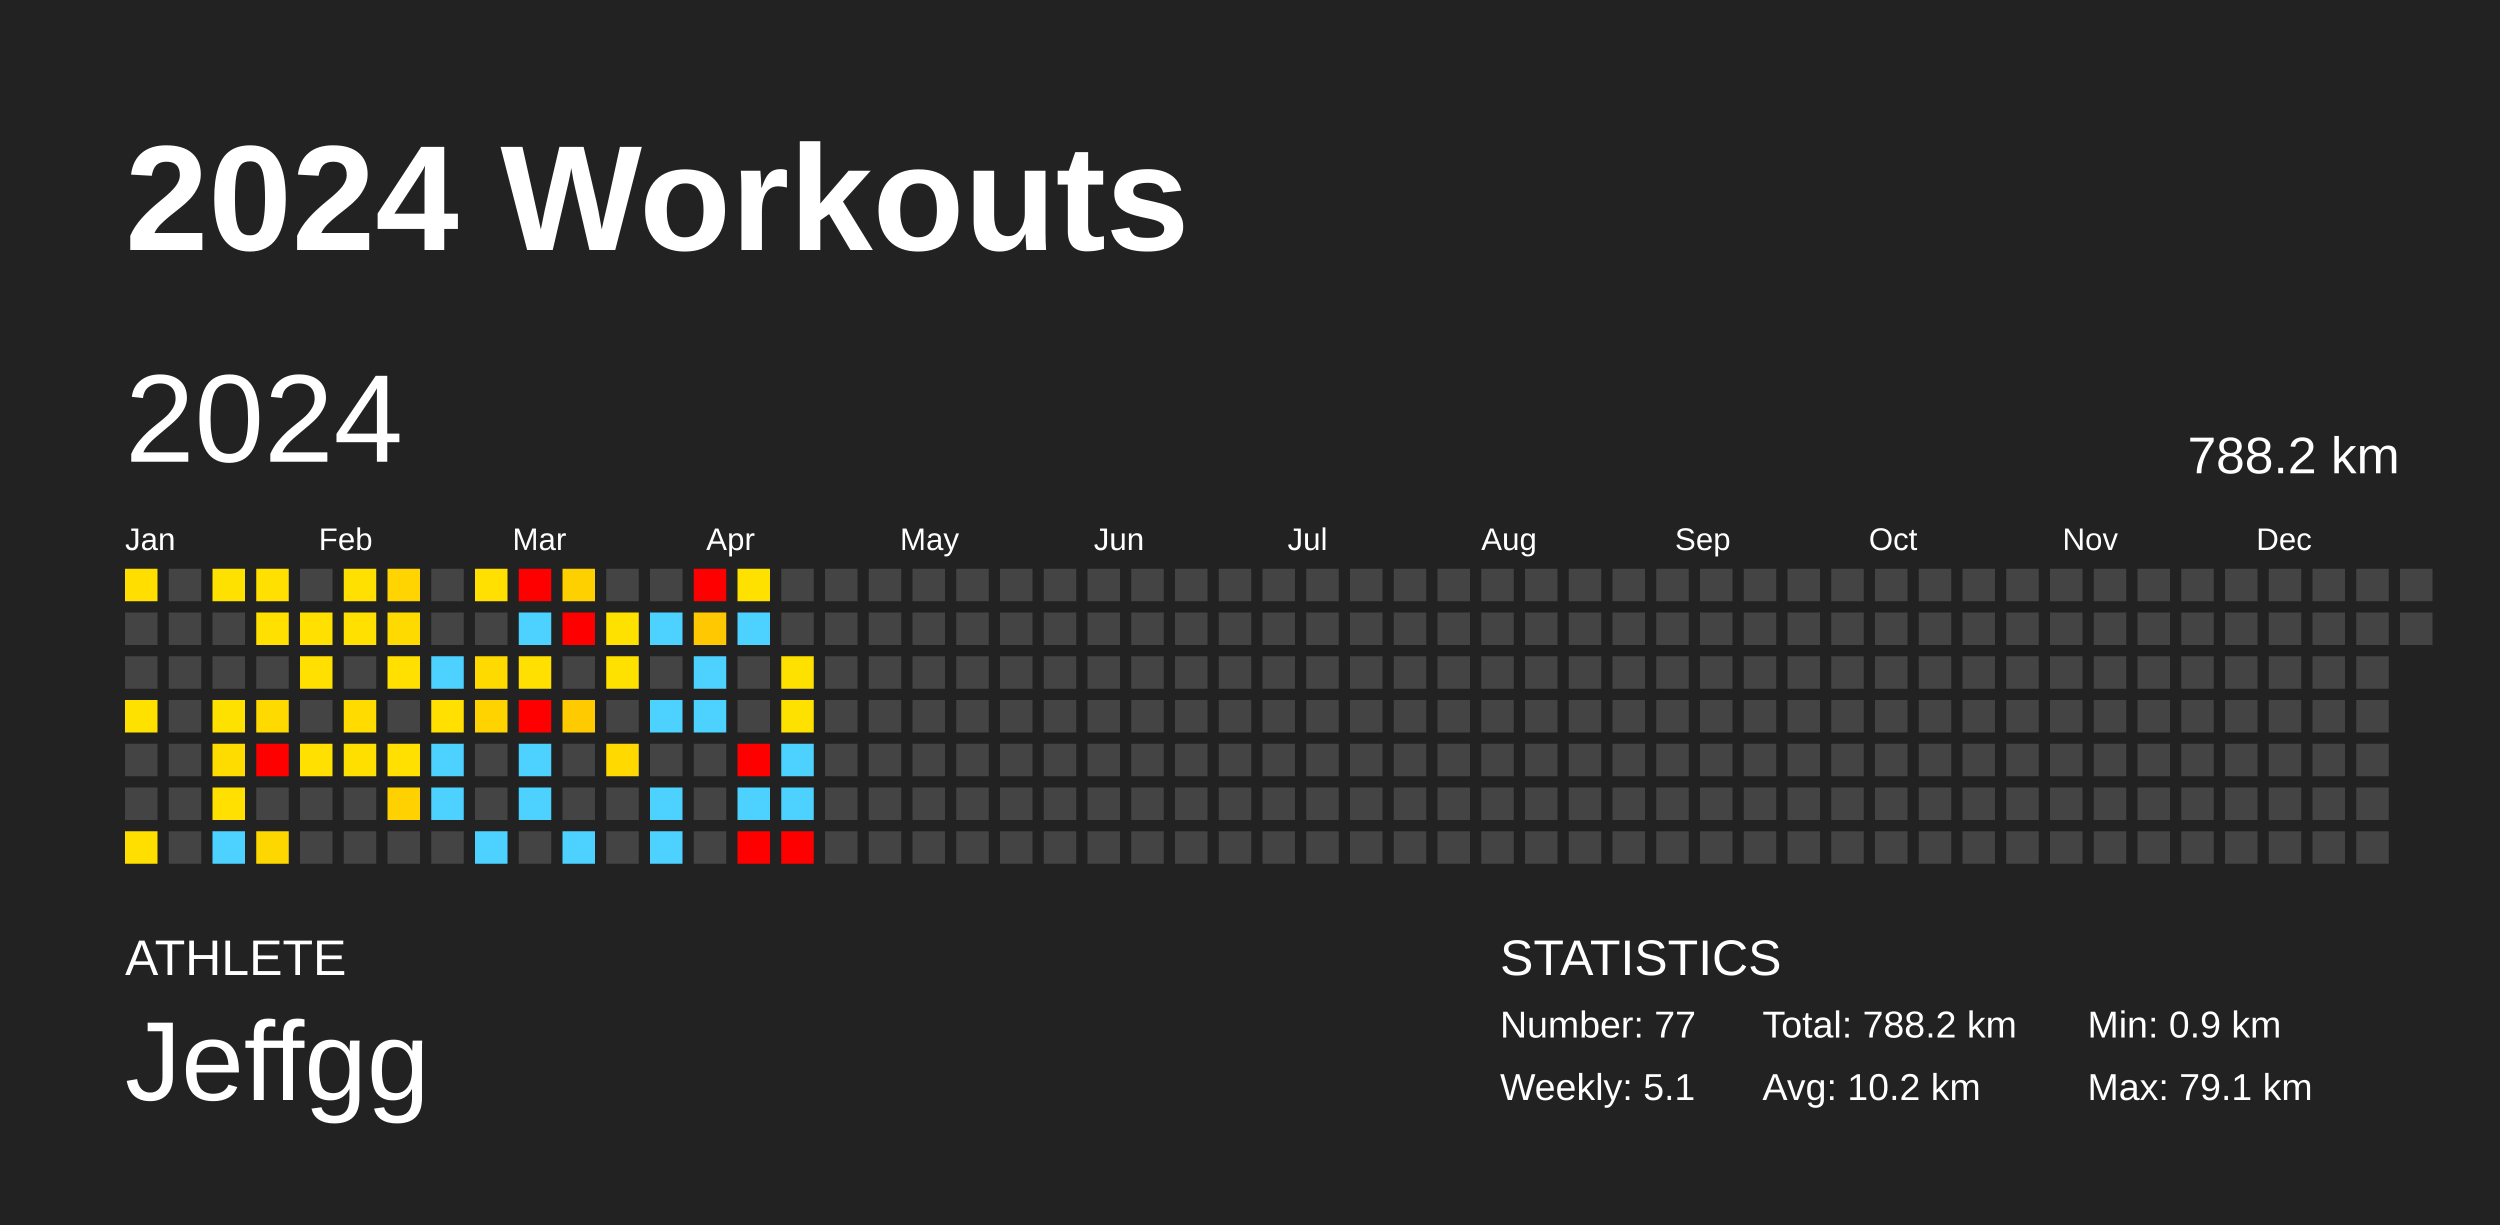
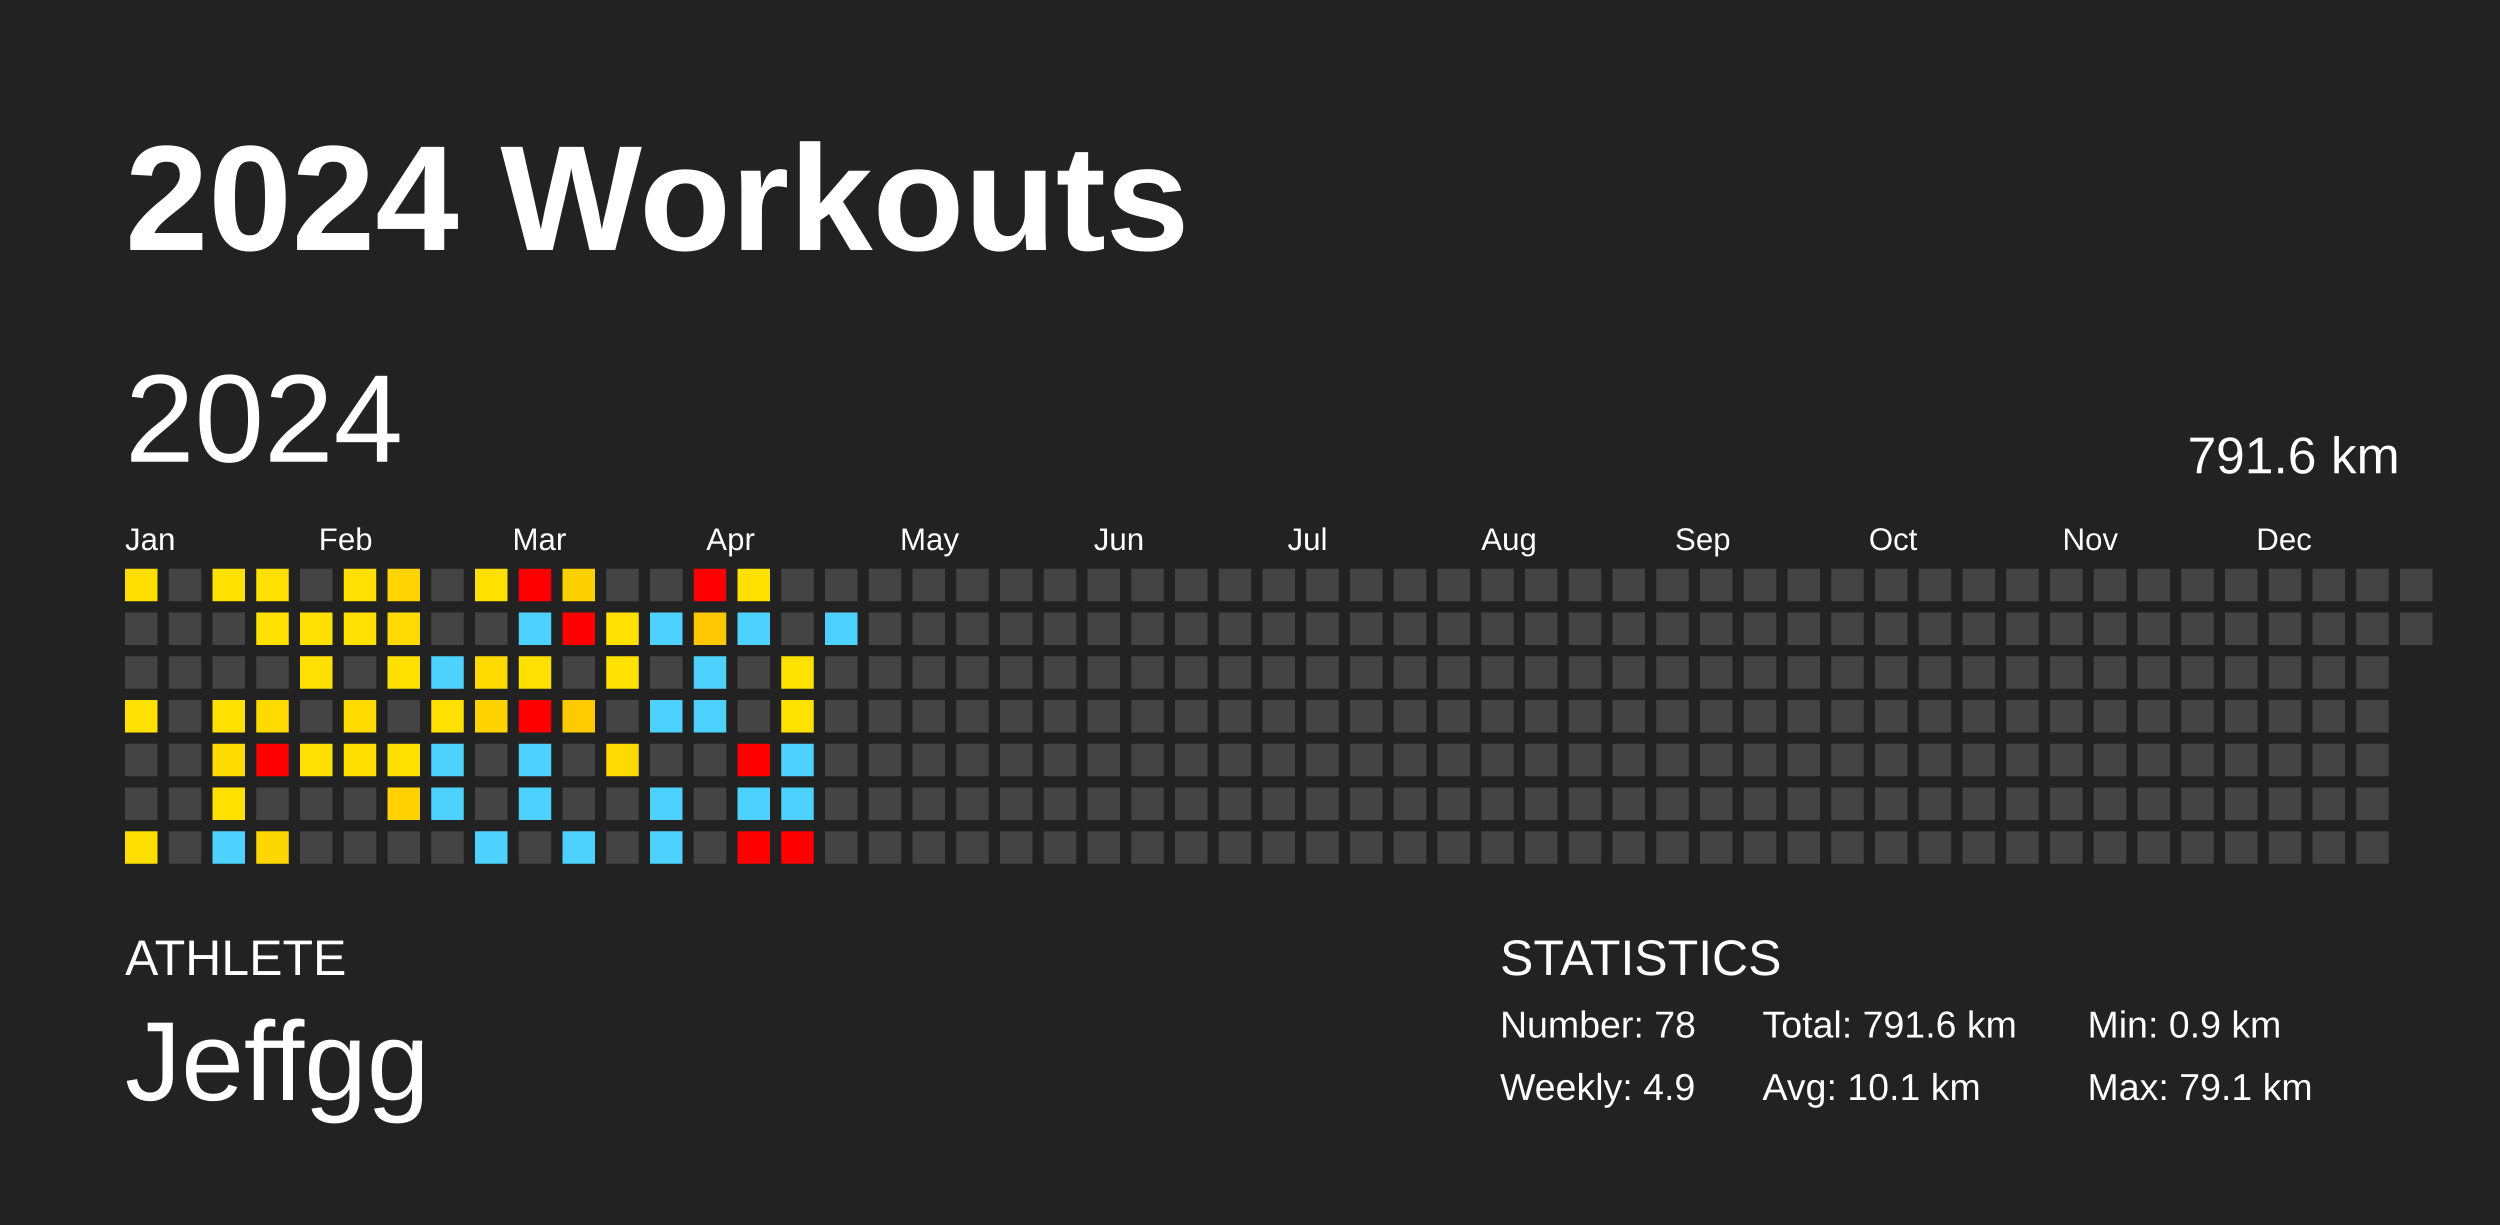
<svg xmlns="http://www.w3.org/2000/svg" baseProfile="full" height="98mm" version="1.1" viewBox="0,0,200,98" width="200mm">
  <defs />
  <rect fill="#222222" height="98" width="200" x="0" y="0" />
  <text fill="#FFFFFF" style="font-size:12px; font-family:Arial; font-weight:bold;" x="10" y="20">2024 Workouts</text>
  <text fill="#FFFFFF" style="font-size:4px; font-family:Arial" x="10" y="78">ATHLETE</text>
  <text fill="#FFFFFF" style="font-size:9px; font-family:Arial" x="10" y="88">Jeffgg</text>
  <text fill="#FFFFFF" style="font-size:4px; font-family:Arial" x="120" y="78">STATISTICS</text>
-   <text fill="#FFFFFF" style="font-size:3px; font-family:Arial" x="120" y="83">Number: 77</text>
-   <text fill="#FFFFFF" style="font-size:3px; font-family:Arial" x="120" y="88">Weekly: 5.1</text>
-   <text fill="#FFFFFF" style="font-size:3px; font-family:Arial" x="141" y="83">Total: 788.2 km</text>
-   <text fill="#FFFFFF" style="font-size:3px; font-family:Arial" x="141" y="88">Avg: 10.2 km</text>
+   <text fill="#FFFFFF" style="font-size:3px; font-family:Arial" x="120" y="83">Number: 78</text>
+   <text fill="#FFFFFF" style="font-size:3px; font-family:Arial" x="120" y="88">Weekly: 4.9</text>
+   <text fill="#FFFFFF" style="font-size:3px; font-family:Arial" x="141" y="83">Total: 791.6 km</text>
+   <text fill="#FFFFFF" style="font-size:3px; font-family:Arial" x="141" y="88">Avg: 10.1 km</text>
  <text fill="#FFFFFF" style="font-size:3px; font-family:Arial" x="167" y="83">Min: 0.9 km</text>
  <text fill="#FFFFFF" style="font-size:3px; font-family:Arial" x="167" y="88">Max: 79.1 km</text>
  <text dominant-baseline="hanging" fill="#FFFFFF" style="font-size:10.0px; font-family:Arial;" x="10" y="30">2024</text>
-   <text dominant-baseline="hanging" fill="#FFFFFF" style="font-size:4.125px; font-family:Arial;" x="175" y="35">788.2 km</text>
+   <text dominant-baseline="hanging" fill="#FFFFFF" style="font-size:4.125px; font-family:Arial;" x="175" y="35">791.6 km</text>
  <text fill="#FFFFFF" style="font-size:2.5px; font-family:Arial" x="10.0" y="44">Jan</text>
  <text fill="#FFFFFF" style="font-size:2.5px; font-family:Arial" x="25.5" y="44">Feb</text>
  <text fill="#FFFFFF" style="font-size:2.5px; font-family:Arial" x="41.0" y="44">Mar</text>
  <text fill="#FFFFFF" style="font-size:2.5px; font-family:Arial" x="56.5" y="44">Apr</text>
  <text fill="#FFFFFF" style="font-size:2.5px; font-family:Arial" x="72.0" y="44">May</text>
  <text fill="#FFFFFF" style="font-size:2.5px; font-family:Arial" x="87.5" y="44">Jun</text>
  <text fill="#FFFFFF" style="font-size:2.5px; font-family:Arial" x="103.0" y="44">Jul</text>
  <text fill="#FFFFFF" style="font-size:2.5px; font-family:Arial" x="118.5" y="44">Aug</text>
  <text fill="#FFFFFF" style="font-size:2.5px; font-family:Arial" x="134.0" y="44">Sep</text>
  <text fill="#FFFFFF" style="font-size:2.5px; font-family:Arial" x="149.5" y="44">Oct</text>
  <text fill="#FFFFFF" style="font-size:2.5px; font-family:Arial" x="165.0" y="44">Nov</text>
  <text fill="#FFFFFF" style="font-size:2.5px; font-family:Arial" x="180.5" y="44">Dec</text>
  <rect fill="#ffde00" height="2.6" width="2.6" x="10.0" y="45.5" />
  <rect fill="#444444" height="2.6" width="2.6" x="10.0" y="49.0" />
  <rect fill="#444444" height="2.6" width="2.6" x="10.0" y="52.5" />
  <rect fill="#ffe100" height="2.6" width="2.6" x="10.0" y="56.0" />
  <rect fill="#444444" height="2.6" width="2.6" x="10.0" y="59.5" />
  <rect fill="#444444" height="2.6" width="2.6" x="10.0" y="63.0" />
  <rect fill="#ffdf00" height="2.6" width="2.6" x="10.0" y="66.5" />
  <rect fill="#444444" height="2.6" width="2.6" x="13.5" y="45.5" />
  <rect fill="#444444" height="2.6" width="2.6" x="13.5" y="49.0" />
  <rect fill="#444444" height="2.6" width="2.6" x="13.5" y="52.5" />
  <rect fill="#444444" height="2.6" width="2.6" x="13.5" y="56.0" />
  <rect fill="#444444" height="2.6" width="2.6" x="13.5" y="59.5" />
  <rect fill="#444444" height="2.6" width="2.6" x="13.5" y="63.0" />
  <rect fill="#444444" height="2.6" width="2.6" x="13.5" y="66.5" />
  <rect fill="#ffe100" height="2.6" width="2.6" x="17.0" y="45.5" />
  <rect fill="#444444" height="2.6" width="2.6" x="17.0" y="49.0" />
  <rect fill="#444444" height="2.6" width="2.6" x="17.0" y="52.5" />
  <rect fill="#ffe100" height="2.6" width="2.6" x="17.0" y="56.0" />
  <rect fill="#ffdc00" height="2.6" width="2.6" x="17.0" y="59.5" />
  <rect fill="#ffe000" height="2.6" width="2.6" x="17.0" y="63.0" />
  <rect fill="#4dd2ff" height="2.6" width="2.6" x="17.0" y="66.5" />
  <rect fill="#ffe000" height="2.6" width="2.6" x="20.5" y="45.5" />
  <rect fill="#ffe000" height="2.6" width="2.6" x="20.5" y="49.0" />
  <rect fill="#444444" height="2.6" width="2.6" x="20.5" y="52.5" />
  <rect fill="#ffda00" height="2.6" width="2.6" x="20.5" y="56.0" />
  <rect fill="red" height="2.6" width="2.6" x="20.5" y="59.5" />
  <rect fill="#444444" height="2.6" width="2.6" x="20.5" y="63.0" />
  <rect fill="#ffd700" height="2.6" width="2.6" x="20.5" y="66.5" />
  <rect fill="#444444" height="2.6" width="2.6" x="24.0" y="45.5" />
  <rect fill="#ffe000" height="2.6" width="2.6" x="24.0" y="49.0" />
  <rect fill="#ffe000" height="2.6" width="2.6" x="24.0" y="52.5" />
  <rect fill="#444444" height="2.6" width="2.6" x="24.0" y="56.0" />
  <rect fill="#ffe000" height="2.6" width="2.6" x="24.0" y="59.5" />
  <rect fill="#444444" height="2.6" width="2.6" x="24.0" y="63.0" />
  <rect fill="#444444" height="2.6" width="2.6" x="24.0" y="66.5" />
  <rect fill="#ffe000" height="2.6" width="2.6" x="27.5" y="45.5" />
  <rect fill="#ffe000" height="2.6" width="2.6" x="27.5" y="49.0" />
  <rect fill="#444444" height="2.6" width="2.6" x="27.5" y="52.5" />
  <rect fill="#ffdb00" height="2.6" width="2.6" x="27.5" y="56.0" />
  <rect fill="#ffdf00" height="2.6" width="2.6" x="27.5" y="59.5" />
  <rect fill="#444444" height="2.6" width="2.6" x="27.5" y="63.0" />
  <rect fill="#444444" height="2.6" width="2.6" x="27.5" y="66.5" />
  <rect fill="#ffd400" height="2.6" width="2.6" x="31.0" y="45.5" />
  <rect fill="#ffda00" height="2.6" width="2.6" x="31.0" y="49.0" />
  <rect fill="#ffe000" height="2.6" width="2.6" x="31.0" y="52.5" />
  <rect fill="#444444" height="2.6" width="2.6" x="31.0" y="56.0" />
  <rect fill="#ffe000" height="2.6" width="2.6" x="31.0" y="59.5" />
  <rect fill="#ffd100" height="2.6" width="2.6" x="31.0" y="63.0" />
  <rect fill="#444444" height="2.6" width="2.6" x="31.0" y="66.5" />
  <rect fill="#444444" height="2.6" width="2.6" x="34.5" y="45.5" />
  <rect fill="#444444" height="2.6" width="2.6" x="34.5" y="49.0" />
  <rect fill="#4dd2ff" height="2.6" width="2.6" x="34.5" y="52.5" />
  <rect fill="#ffe000" height="2.6" width="2.6" x="34.5" y="56.0" />
  <rect fill="#4dd2ff" height="2.6" width="2.6" x="34.5" y="59.5" />
  <rect fill="#4dd2ff" height="2.6" width="2.6" x="34.5" y="63.0" />
  <rect fill="#444444" height="2.6" width="2.6" x="34.5" y="66.5" />
  <rect fill="#ffe000" height="2.6" width="2.6" x="38.0" y="45.5" />
  <rect fill="#444444" height="2.6" width="2.6" x="38.0" y="49.0" />
  <rect fill="#ffda00" height="2.6" width="2.6" x="38.0" y="52.5" />
  <rect fill="#ffd300" height="2.6" width="2.6" x="38.0" y="56.0" />
  <rect fill="#444444" height="2.6" width="2.6" x="38.0" y="59.5" />
  <rect fill="#444444" height="2.6" width="2.6" x="38.0" y="63.0" />
  <rect fill="#4dd2ff" height="2.6" width="2.6" x="38.0" y="66.5" />
  <rect fill="red" height="2.6" width="2.6" x="41.5" y="45.5" />
  <rect fill="#4dd2ff" height="2.6" width="2.6" x="41.5" y="49.0" />
  <rect fill="#ffe000" height="2.6" width="2.6" x="41.5" y="52.5" />
  <rect fill="red" height="2.6" width="2.6" x="41.5" y="56.0" />
  <rect fill="#4dd2ff" height="2.6" width="2.6" x="41.5" y="59.5" />
  <rect fill="#4dd2ff" height="2.6" width="2.6" x="41.5" y="63.0" />
  <rect fill="#444444" height="2.6" width="2.6" x="41.5" y="66.5" />
  <rect fill="#ffd000" height="2.6" width="2.6" x="45.0" y="45.5" />
  <rect fill="red" height="2.6" width="2.6" x="45.0" y="49.0" />
  <rect fill="#444444" height="2.6" width="2.6" x="45.0" y="52.5" />
  <rect fill="#ffcb00" height="2.6" width="2.6" x="45.0" y="56.0" />
  <rect fill="#444444" height="2.6" width="2.6" x="45.0" y="59.5" />
  <rect fill="#444444" height="2.6" width="2.6" x="45.0" y="63.0" />
  <rect fill="#4dd2ff" height="2.6" width="2.6" x="45.0" y="66.5" />
  <rect fill="#444444" height="2.6" width="2.6" x="48.5" y="45.5" />
  <rect fill="#ffe100" height="2.6" width="2.6" x="48.5" y="49.0" />
  <rect fill="#ffe100" height="2.6" width="2.6" x="48.5" y="52.5" />
  <rect fill="#444444" height="2.6" width="2.6" x="48.5" y="56.0" />
  <rect fill="#ffd900" height="2.6" width="2.6" x="48.5" y="59.5" />
  <rect fill="#444444" height="2.6" width="2.6" x="48.5" y="63.0" />
  <rect fill="#444444" height="2.6" width="2.6" x="48.5" y="66.5" />
  <rect fill="#444444" height="2.6" width="2.6" x="52.0" y="45.5" />
  <rect fill="#4dd2ff" height="2.6" width="2.6" x="52.0" y="49.0" />
  <rect fill="#444444" height="2.6" width="2.6" x="52.0" y="52.5" />
  <rect fill="#4dd2ff" height="2.6" width="2.6" x="52.0" y="56.0" />
  <rect fill="#444444" height="2.6" width="2.6" x="52.0" y="59.5" />
  <rect fill="#4dd2ff" height="2.6" width="2.6" x="52.0" y="63.0" />
  <rect fill="#4dd2ff" height="2.6" width="2.6" x="52.0" y="66.5" />
  <rect fill="red" height="2.6" width="2.6" x="55.5" y="45.5" />
  <rect fill="#ffc800" height="2.6" width="2.6" x="55.5" y="49.0" />
  <rect fill="#4dd2ff" height="2.6" width="2.6" x="55.5" y="52.5" />
  <rect fill="#4dd2ff" height="2.6" width="2.6" x="55.5" y="56.0" />
  <rect fill="#444444" height="2.6" width="2.6" x="55.5" y="59.5" />
  <rect fill="#444444" height="2.6" width="2.6" x="55.5" y="63.0" />
  <rect fill="#444444" height="2.6" width="2.6" x="55.5" y="66.5" />
  <rect fill="#ffe100" height="2.6" width="2.6" x="59.0" y="45.5" />
  <rect fill="#4dd2ff" height="2.6" width="2.6" x="59.0" y="49.0" />
  <rect fill="#444444" height="2.6" width="2.6" x="59.0" y="52.5" />
  <rect fill="#444444" height="2.6" width="2.6" x="59.0" y="56.0" />
  <rect fill="red" height="2.6" width="2.6" x="59.0" y="59.5" />
  <rect fill="#4dd2ff" height="2.6" width="2.6" x="59.0" y="63.0" />
  <rect fill="red" height="2.6" width="2.6" x="59.0" y="66.5" />
  <rect fill="#444444" height="2.6" width="2.6" x="62.5" y="45.5" />
  <rect fill="#444444" height="2.6" width="2.6" x="62.5" y="49.0" />
  <rect fill="#ffe100" height="2.6" width="2.6" x="62.5" y="52.5" />
  <rect fill="#ffe100" height="2.6" width="2.6" x="62.5" y="56.0" />
  <rect fill="#4dd2ff" height="2.6" width="2.6" x="62.5" y="59.5" />
  <rect fill="#4dd2ff" height="2.6" width="2.6" x="62.5" y="63.0" />
  <rect fill="red" height="2.6" width="2.6" x="62.5" y="66.5" />
  <rect fill="#444444" height="2.6" width="2.6" x="66.0" y="45.5" />
-   <rect fill="#444444" height="2.6" width="2.6" x="66.0" y="49.0" />
+   <rect fill="#4dd2ff" height="2.6" width="2.6" x="66.0" y="49.0" />
  <rect fill="#444444" height="2.6" width="2.6" x="66.0" y="52.5" />
  <rect fill="#444444" height="2.6" width="2.6" x="66.0" y="56.0" />
  <rect fill="#444444" height="2.6" width="2.6" x="66.0" y="59.5" />
  <rect fill="#444444" height="2.6" width="2.6" x="66.0" y="63.0" />
  <rect fill="#444444" height="2.6" width="2.6" x="66.0" y="66.5" />
  <rect fill="#444444" height="2.6" width="2.6" x="69.5" y="45.5" />
  <rect fill="#444444" height="2.6" width="2.6" x="69.5" y="49.0" />
  <rect fill="#444444" height="2.6" width="2.6" x="69.5" y="52.5" />
  <rect fill="#444444" height="2.6" width="2.6" x="69.5" y="56.0" />
  <rect fill="#444444" height="2.6" width="2.6" x="69.5" y="59.5" />
  <rect fill="#444444" height="2.6" width="2.6" x="69.5" y="63.0" />
  <rect fill="#444444" height="2.6" width="2.6" x="69.5" y="66.5" />
  <rect fill="#444444" height="2.6" width="2.6" x="73.0" y="45.5" />
  <rect fill="#444444" height="2.6" width="2.6" x="73.0" y="49.0" />
  <rect fill="#444444" height="2.6" width="2.6" x="73.0" y="52.5" />
  <rect fill="#444444" height="2.6" width="2.6" x="73.0" y="56.0" />
  <rect fill="#444444" height="2.6" width="2.6" x="73.0" y="59.5" />
  <rect fill="#444444" height="2.6" width="2.6" x="73.0" y="63.0" />
  <rect fill="#444444" height="2.6" width="2.6" x="73.0" y="66.5" />
  <rect fill="#444444" height="2.6" width="2.6" x="76.5" y="45.5" />
  <rect fill="#444444" height="2.6" width="2.6" x="76.5" y="49.0" />
  <rect fill="#444444" height="2.6" width="2.6" x="76.5" y="52.5" />
  <rect fill="#444444" height="2.6" width="2.6" x="76.5" y="56.0" />
  <rect fill="#444444" height="2.6" width="2.6" x="76.5" y="59.5" />
  <rect fill="#444444" height="2.6" width="2.6" x="76.5" y="63.0" />
  <rect fill="#444444" height="2.6" width="2.6" x="76.5" y="66.5" />
  <rect fill="#444444" height="2.6" width="2.6" x="80.0" y="45.5" />
  <rect fill="#444444" height="2.6" width="2.6" x="80.0" y="49.0" />
  <rect fill="#444444" height="2.6" width="2.6" x="80.0" y="52.5" />
  <rect fill="#444444" height="2.6" width="2.6" x="80.0" y="56.0" />
  <rect fill="#444444" height="2.6" width="2.6" x="80.0" y="59.5" />
  <rect fill="#444444" height="2.6" width="2.6" x="80.0" y="63.0" />
  <rect fill="#444444" height="2.6" width="2.6" x="80.0" y="66.5" />
  <rect fill="#444444" height="2.6" width="2.6" x="83.5" y="45.5" />
  <rect fill="#444444" height="2.6" width="2.6" x="83.5" y="49.0" />
  <rect fill="#444444" height="2.6" width="2.6" x="83.5" y="52.5" />
  <rect fill="#444444" height="2.6" width="2.6" x="83.5" y="56.0" />
  <rect fill="#444444" height="2.6" width="2.6" x="83.5" y="59.5" />
  <rect fill="#444444" height="2.6" width="2.6" x="83.5" y="63.0" />
  <rect fill="#444444" height="2.6" width="2.6" x="83.5" y="66.5" />
  <rect fill="#444444" height="2.6" width="2.6" x="87.0" y="45.5" />
  <rect fill="#444444" height="2.6" width="2.6" x="87.0" y="49.0" />
  <rect fill="#444444" height="2.6" width="2.6" x="87.0" y="52.5" />
  <rect fill="#444444" height="2.6" width="2.6" x="87.0" y="56.0" />
  <rect fill="#444444" height="2.6" width="2.6" x="87.0" y="59.5" />
  <rect fill="#444444" height="2.6" width="2.6" x="87.0" y="63.0" />
  <rect fill="#444444" height="2.6" width="2.6" x="87.0" y="66.5" />
  <rect fill="#444444" height="2.6" width="2.6" x="90.5" y="45.5" />
  <rect fill="#444444" height="2.6" width="2.6" x="90.5" y="49.0" />
  <rect fill="#444444" height="2.6" width="2.6" x="90.5" y="52.5" />
  <rect fill="#444444" height="2.6" width="2.6" x="90.5" y="56.0" />
  <rect fill="#444444" height="2.6" width="2.6" x="90.5" y="59.5" />
  <rect fill="#444444" height="2.6" width="2.6" x="90.5" y="63.0" />
  <rect fill="#444444" height="2.6" width="2.6" x="90.5" y="66.5" />
  <rect fill="#444444" height="2.6" width="2.6" x="94.0" y="45.5" />
  <rect fill="#444444" height="2.6" width="2.6" x="94.0" y="49.0" />
  <rect fill="#444444" height="2.6" width="2.6" x="94.0" y="52.5" />
  <rect fill="#444444" height="2.6" width="2.6" x="94.0" y="56.0" />
  <rect fill="#444444" height="2.6" width="2.6" x="94.0" y="59.5" />
  <rect fill="#444444" height="2.6" width="2.6" x="94.0" y="63.0" />
  <rect fill="#444444" height="2.6" width="2.6" x="94.0" y="66.5" />
  <rect fill="#444444" height="2.6" width="2.6" x="97.5" y="45.5" />
  <rect fill="#444444" height="2.6" width="2.6" x="97.5" y="49.0" />
  <rect fill="#444444" height="2.6" width="2.6" x="97.5" y="52.5" />
  <rect fill="#444444" height="2.6" width="2.6" x="97.5" y="56.0" />
  <rect fill="#444444" height="2.6" width="2.6" x="97.5" y="59.5" />
  <rect fill="#444444" height="2.6" width="2.6" x="97.5" y="63.0" />
  <rect fill="#444444" height="2.6" width="2.6" x="97.5" y="66.5" />
  <rect fill="#444444" height="2.6" width="2.6" x="101.0" y="45.5" />
  <rect fill="#444444" height="2.6" width="2.6" x="101.0" y="49.0" />
  <rect fill="#444444" height="2.6" width="2.6" x="101.0" y="52.5" />
  <rect fill="#444444" height="2.6" width="2.6" x="101.0" y="56.0" />
  <rect fill="#444444" height="2.6" width="2.6" x="101.0" y="59.5" />
  <rect fill="#444444" height="2.6" width="2.6" x="101.0" y="63.0" />
  <rect fill="#444444" height="2.6" width="2.6" x="101.0" y="66.5" />
  <rect fill="#444444" height="2.6" width="2.6" x="104.5" y="45.5" />
  <rect fill="#444444" height="2.6" width="2.6" x="104.5" y="49.0" />
  <rect fill="#444444" height="2.6" width="2.6" x="104.5" y="52.5" />
  <rect fill="#444444" height="2.6" width="2.6" x="104.5" y="56.0" />
  <rect fill="#444444" height="2.6" width="2.6" x="104.5" y="59.5" />
  <rect fill="#444444" height="2.6" width="2.6" x="104.5" y="63.0" />
  <rect fill="#444444" height="2.6" width="2.6" x="104.5" y="66.5" />
  <rect fill="#444444" height="2.6" width="2.6" x="108.0" y="45.5" />
  <rect fill="#444444" height="2.6" width="2.6" x="108.0" y="49.0" />
  <rect fill="#444444" height="2.6" width="2.6" x="108.0" y="52.5" />
  <rect fill="#444444" height="2.6" width="2.6" x="108.0" y="56.0" />
  <rect fill="#444444" height="2.6" width="2.6" x="108.0" y="59.5" />
  <rect fill="#444444" height="2.6" width="2.6" x="108.0" y="63.0" />
  <rect fill="#444444" height="2.6" width="2.6" x="108.0" y="66.5" />
  <rect fill="#444444" height="2.6" width="2.6" x="111.5" y="45.5" />
  <rect fill="#444444" height="2.6" width="2.6" x="111.5" y="49.0" />
  <rect fill="#444444" height="2.6" width="2.6" x="111.5" y="52.5" />
  <rect fill="#444444" height="2.6" width="2.6" x="111.5" y="56.0" />
  <rect fill="#444444" height="2.6" width="2.6" x="111.5" y="59.5" />
  <rect fill="#444444" height="2.6" width="2.6" x="111.5" y="63.0" />
  <rect fill="#444444" height="2.6" width="2.6" x="111.5" y="66.5" />
  <rect fill="#444444" height="2.6" width="2.6" x="115.0" y="45.5" />
  <rect fill="#444444" height="2.6" width="2.6" x="115.0" y="49.0" />
  <rect fill="#444444" height="2.6" width="2.6" x="115.0" y="52.5" />
  <rect fill="#444444" height="2.6" width="2.6" x="115.0" y="56.0" />
  <rect fill="#444444" height="2.6" width="2.6" x="115.0" y="59.5" />
  <rect fill="#444444" height="2.6" width="2.6" x="115.0" y="63.0" />
  <rect fill="#444444" height="2.6" width="2.6" x="115.0" y="66.5" />
  <rect fill="#444444" height="2.6" width="2.6" x="118.5" y="45.5" />
  <rect fill="#444444" height="2.6" width="2.6" x="118.5" y="49.0" />
  <rect fill="#444444" height="2.6" width="2.6" x="118.5" y="52.5" />
  <rect fill="#444444" height="2.6" width="2.6" x="118.5" y="56.0" />
  <rect fill="#444444" height="2.6" width="2.6" x="118.5" y="59.5" />
  <rect fill="#444444" height="2.6" width="2.6" x="118.5" y="63.0" />
  <rect fill="#444444" height="2.6" width="2.6" x="118.5" y="66.5" />
  <rect fill="#444444" height="2.6" width="2.6" x="122.0" y="45.5" />
  <rect fill="#444444" height="2.6" width="2.6" x="122.0" y="49.0" />
  <rect fill="#444444" height="2.6" width="2.6" x="122.0" y="52.5" />
  <rect fill="#444444" height="2.6" width="2.6" x="122.0" y="56.0" />
  <rect fill="#444444" height="2.6" width="2.6" x="122.0" y="59.5" />
  <rect fill="#444444" height="2.6" width="2.6" x="122.0" y="63.0" />
  <rect fill="#444444" height="2.6" width="2.6" x="122.0" y="66.5" />
  <rect fill="#444444" height="2.6" width="2.6" x="125.5" y="45.5" />
  <rect fill="#444444" height="2.6" width="2.6" x="125.5" y="49.0" />
  <rect fill="#444444" height="2.6" width="2.6" x="125.5" y="52.5" />
  <rect fill="#444444" height="2.6" width="2.6" x="125.5" y="56.0" />
  <rect fill="#444444" height="2.6" width="2.6" x="125.5" y="59.5" />
  <rect fill="#444444" height="2.6" width="2.6" x="125.5" y="63.0" />
  <rect fill="#444444" height="2.6" width="2.6" x="125.5" y="66.5" />
  <rect fill="#444444" height="2.6" width="2.6" x="129.0" y="45.5" />
  <rect fill="#444444" height="2.6" width="2.6" x="129.0" y="49.0" />
  <rect fill="#444444" height="2.6" width="2.6" x="129.0" y="52.5" />
  <rect fill="#444444" height="2.6" width="2.6" x="129.0" y="56.0" />
  <rect fill="#444444" height="2.6" width="2.6" x="129.0" y="59.5" />
  <rect fill="#444444" height="2.6" width="2.6" x="129.0" y="63.0" />
  <rect fill="#444444" height="2.6" width="2.6" x="129.0" y="66.5" />
  <rect fill="#444444" height="2.6" width="2.6" x="132.5" y="45.5" />
  <rect fill="#444444" height="2.6" width="2.6" x="132.5" y="49.0" />
  <rect fill="#444444" height="2.6" width="2.6" x="132.5" y="52.5" />
  <rect fill="#444444" height="2.6" width="2.6" x="132.5" y="56.0" />
  <rect fill="#444444" height="2.6" width="2.6" x="132.5" y="59.5" />
  <rect fill="#444444" height="2.6" width="2.6" x="132.5" y="63.0" />
  <rect fill="#444444" height="2.6" width="2.6" x="132.5" y="66.5" />
  <rect fill="#444444" height="2.6" width="2.6" x="136.0" y="45.5" />
  <rect fill="#444444" height="2.6" width="2.6" x="136.0" y="49.0" />
  <rect fill="#444444" height="2.6" width="2.6" x="136.0" y="52.5" />
  <rect fill="#444444" height="2.6" width="2.6" x="136.0" y="56.0" />
  <rect fill="#444444" height="2.6" width="2.6" x="136.0" y="59.5" />
  <rect fill="#444444" height="2.6" width="2.6" x="136.0" y="63.0" />
  <rect fill="#444444" height="2.6" width="2.6" x="136.0" y="66.5" />
  <rect fill="#444444" height="2.6" width="2.6" x="139.5" y="45.5" />
  <rect fill="#444444" height="2.6" width="2.6" x="139.5" y="49.0" />
  <rect fill="#444444" height="2.6" width="2.6" x="139.5" y="52.5" />
  <rect fill="#444444" height="2.6" width="2.6" x="139.5" y="56.0" />
  <rect fill="#444444" height="2.6" width="2.6" x="139.5" y="59.5" />
  <rect fill="#444444" height="2.6" width="2.6" x="139.5" y="63.0" />
  <rect fill="#444444" height="2.6" width="2.6" x="139.5" y="66.5" />
  <rect fill="#444444" height="2.6" width="2.6" x="143.0" y="45.5" />
  <rect fill="#444444" height="2.6" width="2.6" x="143.0" y="49.0" />
  <rect fill="#444444" height="2.6" width="2.6" x="143.0" y="52.5" />
  <rect fill="#444444" height="2.6" width="2.6" x="143.0" y="56.0" />
  <rect fill="#444444" height="2.6" width="2.6" x="143.0" y="59.5" />
  <rect fill="#444444" height="2.6" width="2.6" x="143.0" y="63.0" />
  <rect fill="#444444" height="2.6" width="2.6" x="143.0" y="66.5" />
  <rect fill="#444444" height="2.6" width="2.6" x="146.5" y="45.5" />
  <rect fill="#444444" height="2.6" width="2.6" x="146.5" y="49.0" />
  <rect fill="#444444" height="2.6" width="2.6" x="146.5" y="52.5" />
  <rect fill="#444444" height="2.6" width="2.6" x="146.5" y="56.0" />
  <rect fill="#444444" height="2.6" width="2.6" x="146.5" y="59.5" />
  <rect fill="#444444" height="2.6" width="2.6" x="146.5" y="63.0" />
  <rect fill="#444444" height="2.6" width="2.6" x="146.5" y="66.5" />
  <rect fill="#444444" height="2.6" width="2.6" x="150.0" y="45.5" />
  <rect fill="#444444" height="2.6" width="2.6" x="150.0" y="49.0" />
  <rect fill="#444444" height="2.6" width="2.6" x="150.0" y="52.5" />
  <rect fill="#444444" height="2.6" width="2.6" x="150.0" y="56.0" />
  <rect fill="#444444" height="2.6" width="2.6" x="150.0" y="59.5" />
  <rect fill="#444444" height="2.6" width="2.6" x="150.0" y="63.0" />
  <rect fill="#444444" height="2.6" width="2.6" x="150.0" y="66.5" />
  <rect fill="#444444" height="2.6" width="2.6" x="153.5" y="45.5" />
  <rect fill="#444444" height="2.6" width="2.6" x="153.5" y="49.0" />
  <rect fill="#444444" height="2.6" width="2.6" x="153.5" y="52.5" />
  <rect fill="#444444" height="2.6" width="2.6" x="153.5" y="56.0" />
  <rect fill="#444444" height="2.6" width="2.6" x="153.5" y="59.5" />
  <rect fill="#444444" height="2.6" width="2.6" x="153.5" y="63.0" />
  <rect fill="#444444" height="2.6" width="2.6" x="153.5" y="66.5" />
  <rect fill="#444444" height="2.6" width="2.6" x="157.0" y="45.5" />
  <rect fill="#444444" height="2.6" width="2.6" x="157.0" y="49.0" />
  <rect fill="#444444" height="2.6" width="2.6" x="157.0" y="52.5" />
  <rect fill="#444444" height="2.6" width="2.6" x="157.0" y="56.0" />
  <rect fill="#444444" height="2.6" width="2.6" x="157.0" y="59.5" />
  <rect fill="#444444" height="2.6" width="2.6" x="157.0" y="63.0" />
  <rect fill="#444444" height="2.6" width="2.6" x="157.0" y="66.5" />
  <rect fill="#444444" height="2.6" width="2.6" x="160.5" y="45.5" />
  <rect fill="#444444" height="2.6" width="2.6" x="160.5" y="49.0" />
  <rect fill="#444444" height="2.6" width="2.6" x="160.5" y="52.5" />
  <rect fill="#444444" height="2.6" width="2.6" x="160.5" y="56.0" />
  <rect fill="#444444" height="2.6" width="2.6" x="160.5" y="59.5" />
  <rect fill="#444444" height="2.6" width="2.6" x="160.5" y="63.0" />
  <rect fill="#444444" height="2.6" width="2.6" x="160.5" y="66.5" />
  <rect fill="#444444" height="2.6" width="2.6" x="164.0" y="45.5" />
  <rect fill="#444444" height="2.6" width="2.6" x="164.0" y="49.0" />
  <rect fill="#444444" height="2.6" width="2.6" x="164.0" y="52.5" />
  <rect fill="#444444" height="2.6" width="2.6" x="164.0" y="56.0" />
  <rect fill="#444444" height="2.6" width="2.6" x="164.0" y="59.5" />
  <rect fill="#444444" height="2.6" width="2.6" x="164.0" y="63.0" />
  <rect fill="#444444" height="2.6" width="2.6" x="164.0" y="66.5" />
  <rect fill="#444444" height="2.6" width="2.6" x="167.5" y="45.5" />
  <rect fill="#444444" height="2.6" width="2.6" x="167.5" y="49.0" />
  <rect fill="#444444" height="2.6" width="2.6" x="167.5" y="52.5" />
  <rect fill="#444444" height="2.6" width="2.6" x="167.5" y="56.0" />
  <rect fill="#444444" height="2.6" width="2.6" x="167.5" y="59.5" />
  <rect fill="#444444" height="2.6" width="2.6" x="167.5" y="63.0" />
  <rect fill="#444444" height="2.6" width="2.6" x="167.5" y="66.5" />
  <rect fill="#444444" height="2.6" width="2.6" x="171.0" y="45.5" />
  <rect fill="#444444" height="2.6" width="2.6" x="171.0" y="49.0" />
  <rect fill="#444444" height="2.6" width="2.6" x="171.0" y="52.5" />
  <rect fill="#444444" height="2.6" width="2.6" x="171.0" y="56.0" />
  <rect fill="#444444" height="2.6" width="2.6" x="171.0" y="59.5" />
  <rect fill="#444444" height="2.6" width="2.6" x="171.0" y="63.0" />
  <rect fill="#444444" height="2.6" width="2.6" x="171.0" y="66.5" />
  <rect fill="#444444" height="2.6" width="2.6" x="174.5" y="45.5" />
  <rect fill="#444444" height="2.6" width="2.6" x="174.5" y="49.0" />
  <rect fill="#444444" height="2.6" width="2.6" x="174.5" y="52.5" />
  <rect fill="#444444" height="2.6" width="2.6" x="174.5" y="56.0" />
  <rect fill="#444444" height="2.6" width="2.6" x="174.5" y="59.5" />
  <rect fill="#444444" height="2.6" width="2.6" x="174.5" y="63.0" />
  <rect fill="#444444" height="2.6" width="2.6" x="174.5" y="66.5" />
  <rect fill="#444444" height="2.6" width="2.6" x="178.0" y="45.5" />
  <rect fill="#444444" height="2.6" width="2.6" x="178.0" y="49.0" />
  <rect fill="#444444" height="2.6" width="2.6" x="178.0" y="52.5" />
  <rect fill="#444444" height="2.6" width="2.6" x="178.0" y="56.0" />
  <rect fill="#444444" height="2.6" width="2.6" x="178.0" y="59.5" />
  <rect fill="#444444" height="2.6" width="2.6" x="178.0" y="63.0" />
  <rect fill="#444444" height="2.6" width="2.6" x="178.0" y="66.5" />
  <rect fill="#444444" height="2.6" width="2.6" x="181.5" y="45.5" />
  <rect fill="#444444" height="2.6" width="2.6" x="181.5" y="49.0" />
  <rect fill="#444444" height="2.6" width="2.6" x="181.5" y="52.5" />
  <rect fill="#444444" height="2.6" width="2.6" x="181.5" y="56.0" />
  <rect fill="#444444" height="2.6" width="2.6" x="181.5" y="59.5" />
  <rect fill="#444444" height="2.6" width="2.6" x="181.5" y="63.0" />
  <rect fill="#444444" height="2.6" width="2.6" x="181.5" y="66.5" />
  <rect fill="#444444" height="2.6" width="2.6" x="185.0" y="45.5" />
  <rect fill="#444444" height="2.6" width="2.6" x="185.0" y="49.0" />
  <rect fill="#444444" height="2.6" width="2.6" x="185.0" y="52.5" />
  <rect fill="#444444" height="2.6" width="2.6" x="185.0" y="56.0" />
  <rect fill="#444444" height="2.6" width="2.6" x="185.0" y="59.5" />
  <rect fill="#444444" height="2.6" width="2.6" x="185.0" y="63.0" />
  <rect fill="#444444" height="2.6" width="2.6" x="185.0" y="66.5" />
  <rect fill="#444444" height="2.6" width="2.6" x="188.5" y="45.5" />
  <rect fill="#444444" height="2.6" width="2.6" x="188.5" y="49.0" />
  <rect fill="#444444" height="2.6" width="2.6" x="188.5" y="52.5" />
  <rect fill="#444444" height="2.6" width="2.6" x="188.5" y="56.0" />
  <rect fill="#444444" height="2.6" width="2.6" x="188.5" y="59.5" />
  <rect fill="#444444" height="2.6" width="2.6" x="188.5" y="63.0" />
  <rect fill="#444444" height="2.6" width="2.6" x="188.5" y="66.5" />
  <rect fill="#444444" height="2.6" width="2.6" x="192.0" y="45.5" />
  <rect fill="#444444" height="2.6" width="2.6" x="192.0" y="49.0" />
</svg>
